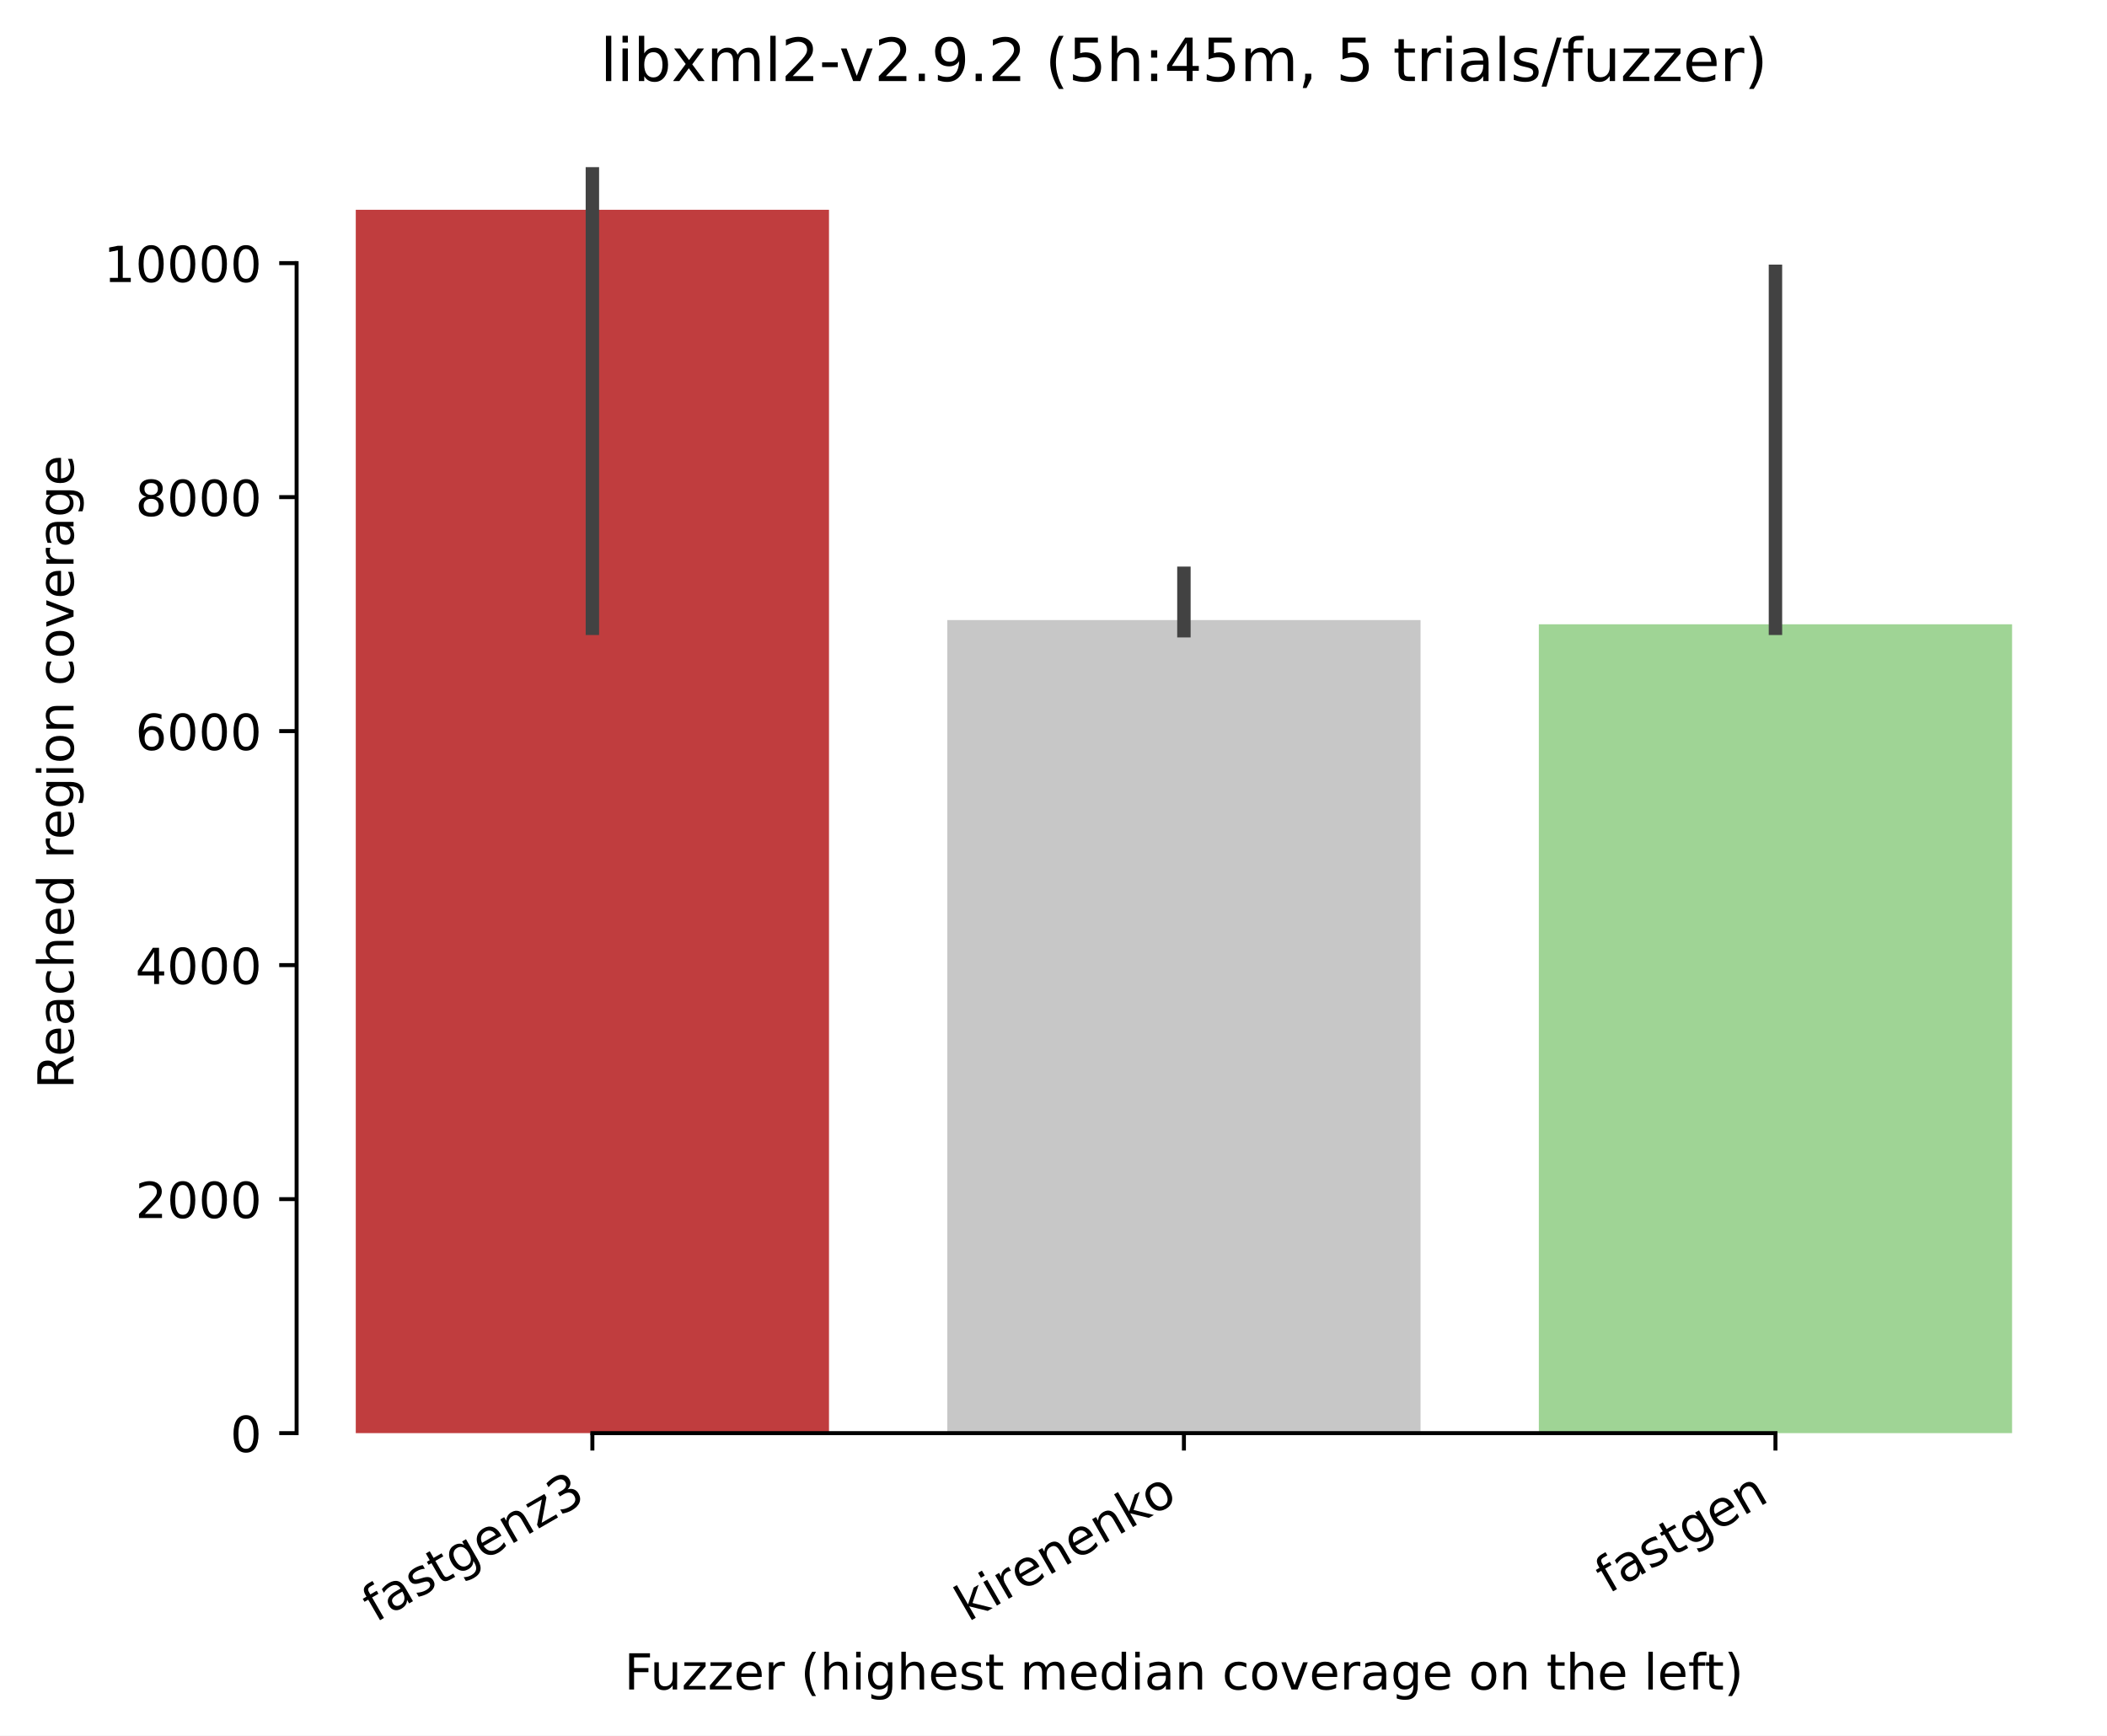
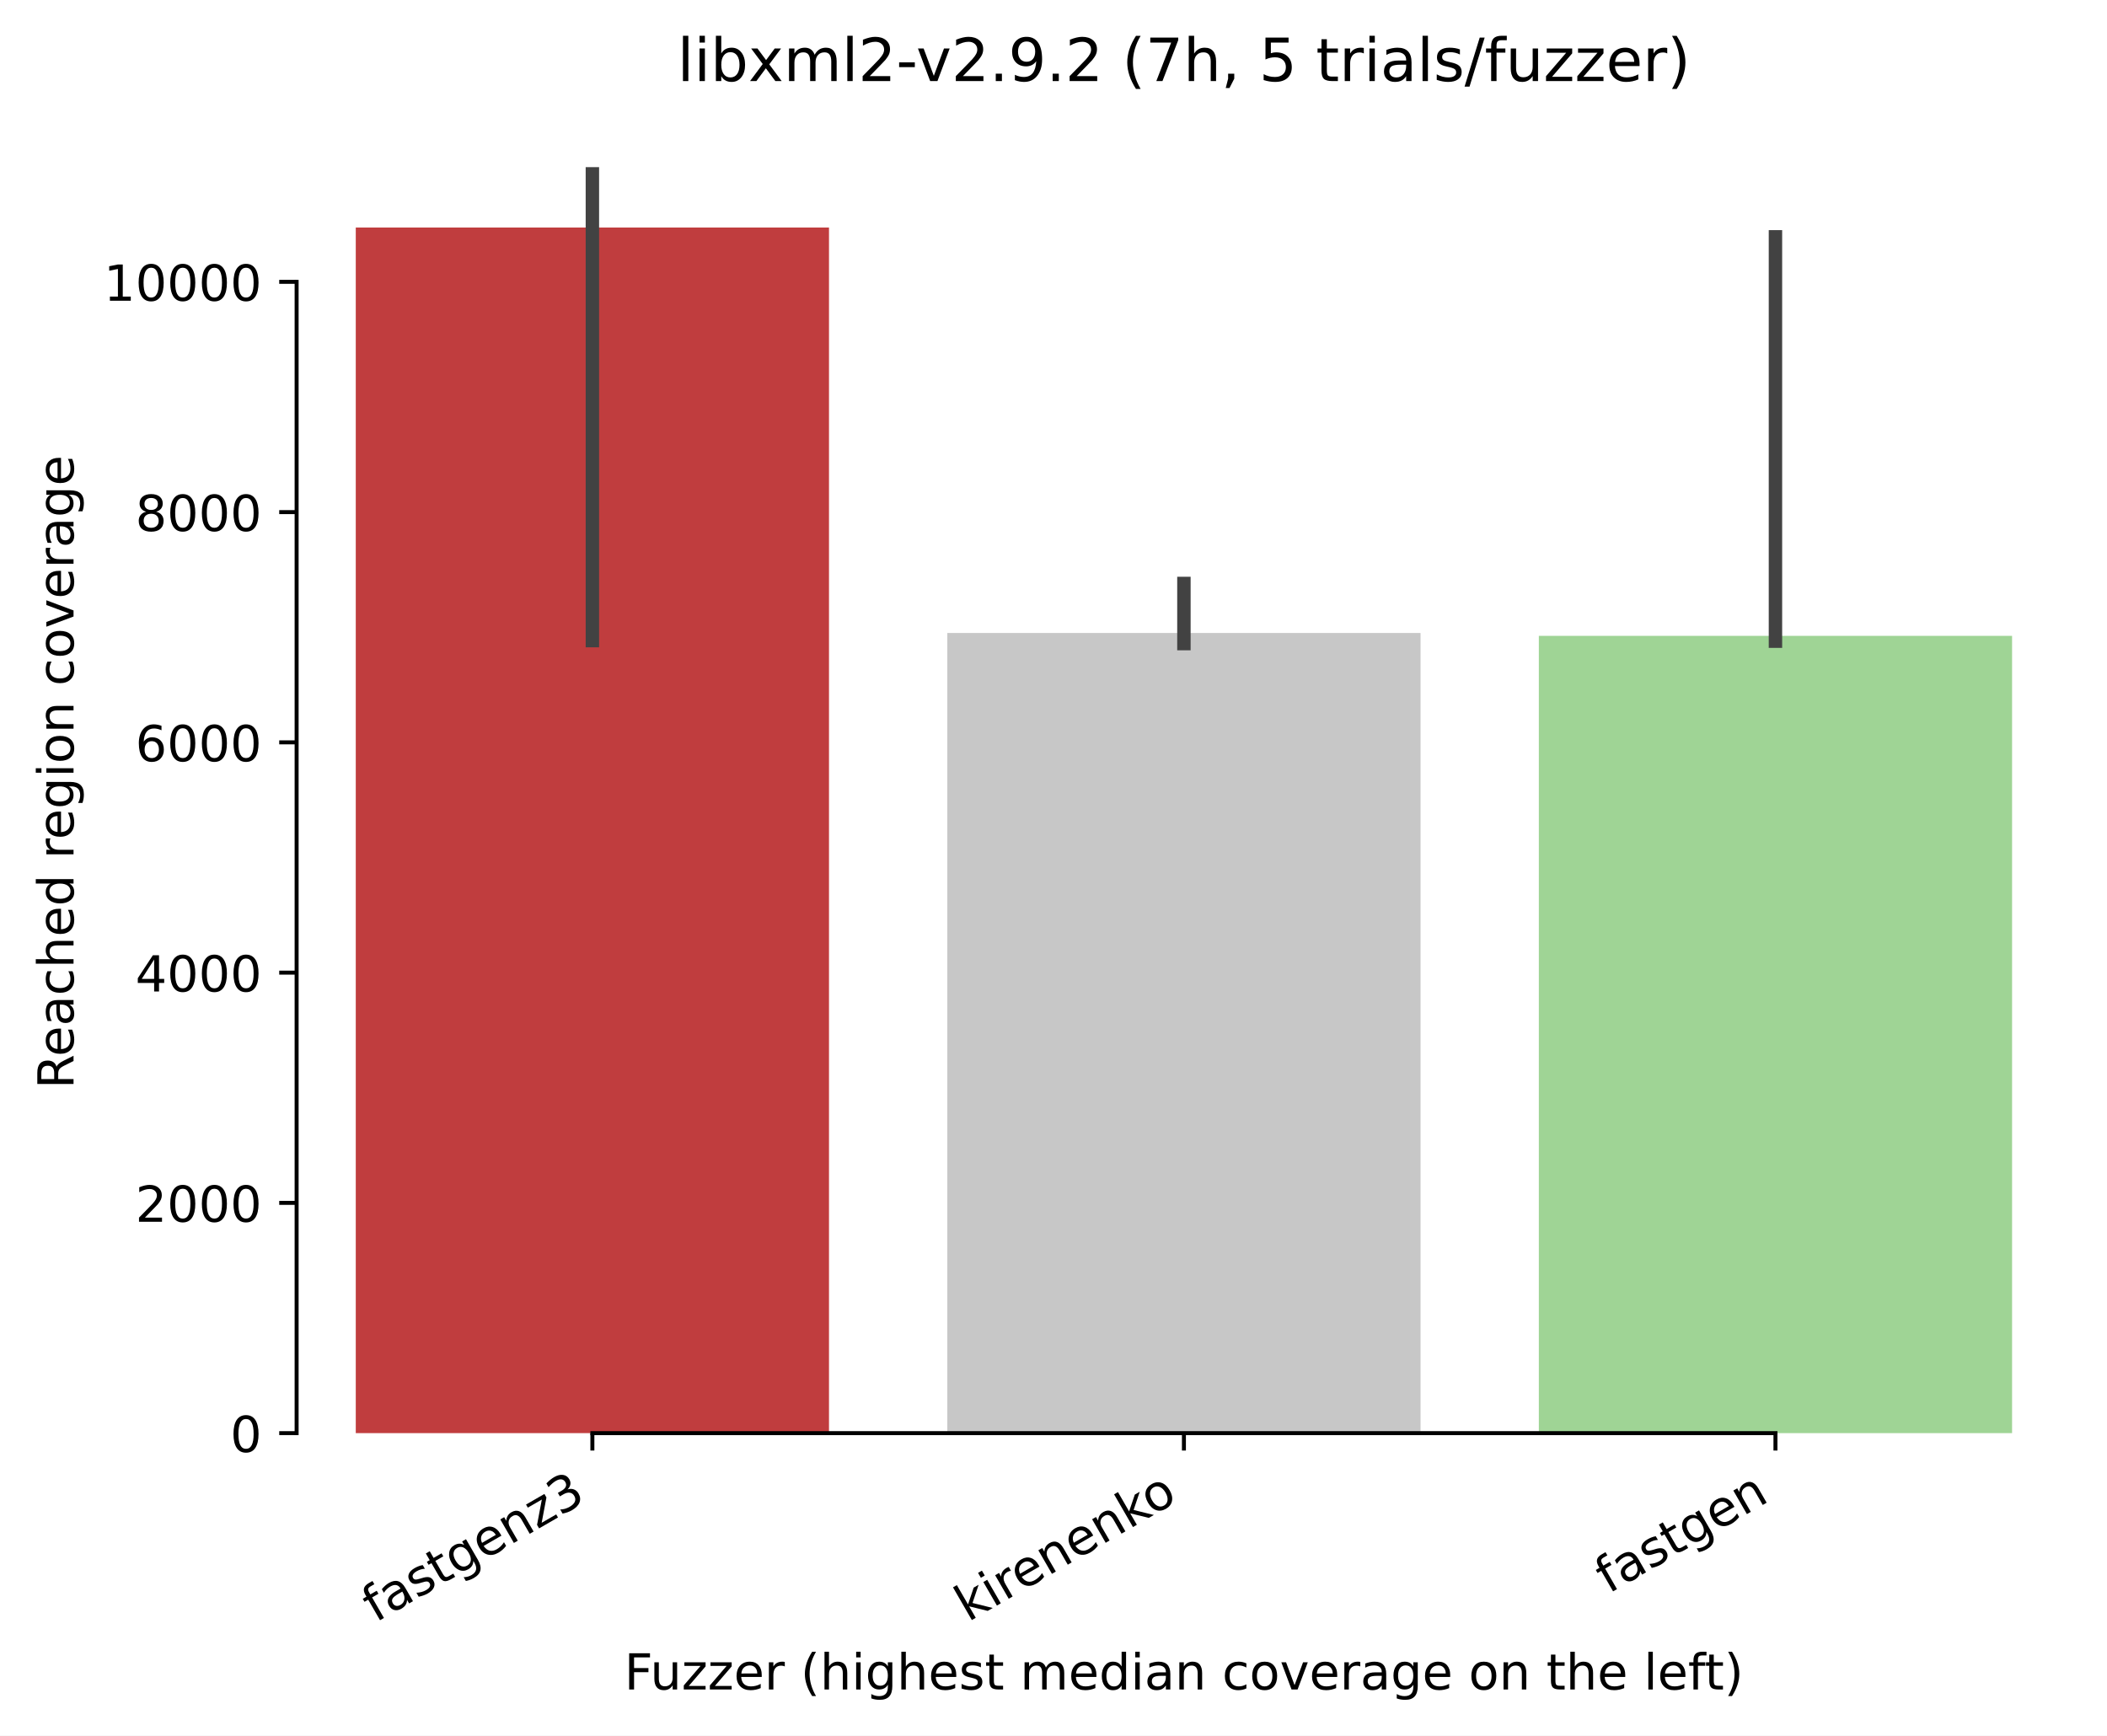
<svg xmlns="http://www.w3.org/2000/svg" xmlns:xlink="http://www.w3.org/1999/xlink" height="349.304pt" version="1.1" viewBox="0 0 424.011 349.304" width="424.011pt">
  <defs>
    <style type="text/css">*{stroke-linecap:butt;stroke-linejoin:round;}</style>
  </defs>
  <g id="figure_1">
    <g id="patch_1">
      <path d="M 0 349.304  L 424.011 349.304  L 424.011 -0  L 0 -0  z " style="fill:#ffffff;" />
    </g>
    <g id="axes_1">
      <g id="patch_2">
        <path d="M 59.691 288.43  L 416.811 288.43  L 416.811 22.318  L 59.691 22.318  z " style="fill:#ffffff;" />
      </g>
      <g id="patch_3">
-         <path clip-path="url(#p9a0d6e5370)" d="M 71.595 288.43  L 166.827 288.43  L 166.827 42.219  L 71.595 42.219  z " style="fill:#c03d3e;" />
+         <path clip-path="url(#pc8c74249b9)" d="M 71.595 288.43  L 166.827 288.43  L 166.827 45.788  L 71.595 45.788  z " style="fill:#c03d3e;" />
      </g>
      <g id="patch_4">
-         <path clip-path="url(#p9a0d6e5370)" d="M 190.635 288.43  L 285.867 288.43  L 285.867 124.8  L 190.635 124.8  z " style="fill:#c7c7c7;" />
+         <path clip-path="url(#pc8c74249b9)" d="M 190.635 288.43  L 285.867 288.43  L 285.867 127.394  L 190.635 127.394  z " style="fill:#c7c7c7;" />
      </g>
      <g id="patch_5">
-         <path clip-path="url(#p9a0d6e5370)" d="M 309.675 288.43  L 404.907 288.43  L 404.907 125.647  L 309.675 125.647  z " style="fill:#9fd495;" />
+         <path clip-path="url(#pc8c74249b9)" d="M 309.675 288.43  L 404.907 288.43  L 404.907 127.974  L 309.675 127.974  z " style="fill:#9fd495;" />
      </g>
      <g id="matplotlib.axis_1">
        <g id="xtick_1">
          <g id="line2d_1">
            <defs>
-               <path d="M 0 0  L 0 3.5  " id="m1c0fe455ed" style="stroke:#000000;stroke-width:0.8;" />
+               <path d="M 0 0  L 0 3.5  " id="me34c4eecdb" style="stroke:#000000;stroke-width:0.8;" />
            </defs>
            <g>
-               <use style="stroke:#000000;stroke-width:0.8;" x="119.211" xlink:href="#m1c0fe455ed" y="288.43" />
+               <use style="stroke:#000000;stroke-width:0.8;" x="119.211" xlink:href="#me34c4eecdb" y="288.43" />
            </g>
          </g>
          <g id="text_1">
            <g transform="translate(75.53797 326.6246)rotate(-30)scale(0.1 -0.1)">
              <defs>
                <path d="M 37.109 75.984  L 37.109 68.5  L 28.516 68.5  Q 23.688 68.5 21.797 66.547  Q 19.922 64.594 19.922 59.516  L 19.922 54.688  L 34.719 54.688  L 34.719 47.703  L 19.922 47.703  L 19.922 0  L 10.891 0  L 10.891 47.703  L 2.297 47.703  L 2.297 54.688  L 10.891 54.688  L 10.891 58.5  Q 10.891 67.625 15.141 71.797  Q 19.391 75.984 28.609 75.984  z " id="DejaVuSans-102" />
                <path d="M 34.281 27.484  Q 23.391 27.484 19.188 25  Q 14.984 22.516 14.984 16.5  Q 14.984 11.719 18.141 8.906  Q 21.297 6.109 26.703 6.109  Q 34.188 6.109 38.703 11.406  Q 43.219 16.703 43.219 25.484  L 43.219 27.484  z M 52.203 31.203  L 52.203 0  L 43.219 0  L 43.219 8.297  Q 40.141 3.328 35.547 0.953  Q 30.953 -1.422 24.312 -1.422  Q 15.922 -1.422 10.953 3.297  Q 6 8.016 6 15.922  Q 6 25.141 12.172 29.828  Q 18.359 34.516 30.609 34.516  L 43.219 34.516  L 43.219 35.406  Q 43.219 41.609 39.141 45  Q 35.062 48.391 27.688 48.391  Q 23 48.391 18.547 47.266  Q 14.109 46.141 10.016 43.891  L 10.016 52.203  Q 14.938 54.109 19.578 55.047  Q 24.219 56 28.609 56  Q 40.484 56 46.344 49.844  Q 52.203 43.703 52.203 31.203  z " id="DejaVuSans-97" />
                <path d="M 44.281 53.078  L 44.281 44.578  Q 40.484 46.531 36.375 47.5  Q 32.281 48.484 27.875 48.484  Q 21.188 48.484 17.844 46.438  Q 14.5 44.391 14.5 40.281  Q 14.5 37.156 16.891 35.375  Q 19.281 33.594 26.516 31.984  L 29.594 31.297  Q 39.156 29.25 43.188 25.516  Q 47.219 21.781 47.219 15.094  Q 47.219 7.469 41.188 3.016  Q 35.156 -1.422 24.609 -1.422  Q 20.219 -1.422 15.453 -0.562  Q 10.688 0.297 5.422 2  L 5.422 11.281  Q 10.406 8.688 15.234 7.391  Q 20.062 6.109 24.812 6.109  Q 31.156 6.109 34.562 8.281  Q 37.984 10.453 37.984 14.406  Q 37.984 18.062 35.516 20.016  Q 33.062 21.969 24.703 23.781  L 21.578 24.516  Q 13.234 26.266 9.516 29.906  Q 5.812 33.547 5.812 39.891  Q 5.812 47.609 11.281 51.797  Q 16.75 56 26.812 56  Q 31.781 56 36.172 55.266  Q 40.578 54.547 44.281 53.078  z " id="DejaVuSans-115" />
                <path d="M 18.312 70.219  L 18.312 54.688  L 36.812 54.688  L 36.812 47.703  L 18.312 47.703  L 18.312 18.016  Q 18.312 11.328 20.141 9.422  Q 21.969 7.516 27.594 7.516  L 36.812 7.516  L 36.812 0  L 27.594 0  Q 17.188 0 13.234 3.875  Q 9.281 7.766 9.281 18.016  L 9.281 47.703  L 2.688 47.703  L 2.688 54.688  L 9.281 54.688  L 9.281 70.219  z " id="DejaVuSans-116" />
                <path d="M 45.406 27.984  Q 45.406 37.75 41.375 43.109  Q 37.359 48.484 30.078 48.484  Q 22.859 48.484 18.828 43.109  Q 14.797 37.75 14.797 27.984  Q 14.797 18.266 18.828 12.891  Q 22.859 7.516 30.078 7.516  Q 37.359 7.516 41.375 12.891  Q 45.406 18.266 45.406 27.984  z M 54.391 6.781  Q 54.391 -7.172 48.188 -13.984  Q 42 -20.797 29.203 -20.797  Q 24.469 -20.797 20.266 -20.094  Q 16.062 -19.391 12.109 -17.922  L 12.109 -9.188  Q 16.062 -11.328 19.922 -12.344  Q 23.781 -13.375 27.781 -13.375  Q 36.625 -13.375 41.016 -8.766  Q 45.406 -4.156 45.406 5.172  L 45.406 9.625  Q 42.625 4.781 38.281 2.391  Q 33.938 0 27.875 0  Q 17.828 0 11.672 7.656  Q 5.516 15.328 5.516 27.984  Q 5.516 40.672 11.672 48.328  Q 17.828 56 27.875 56  Q 33.938 56 38.281 53.609  Q 42.625 51.219 45.406 46.391  L 45.406 54.688  L 54.391 54.688  z " id="DejaVuSans-103" />
                <path d="M 56.203 29.594  L 56.203 25.203  L 14.891 25.203  Q 15.484 15.922 20.484 11.062  Q 25.484 6.203 34.422 6.203  Q 39.594 6.203 44.453 7.469  Q 49.312 8.734 54.109 11.281  L 54.109 2.781  Q 49.266 0.734 44.188 -0.344  Q 39.109 -1.422 33.891 -1.422  Q 20.797 -1.422 13.156 6.188  Q 5.516 13.812 5.516 26.812  Q 5.516 40.234 12.766 48.109  Q 20.016 56 32.328 56  Q 43.359 56 49.781 48.891  Q 56.203 41.797 56.203 29.594  z M 47.219 32.234  Q 47.125 39.594 43.094 43.984  Q 39.062 48.391 32.422 48.391  Q 24.906 48.391 20.391 44.141  Q 15.875 39.891 15.188 32.172  z " id="DejaVuSans-101" />
                <path d="M 54.891 33.016  L 54.891 0  L 45.906 0  L 45.906 32.719  Q 45.906 40.484 42.875 44.328  Q 39.844 48.188 33.797 48.188  Q 26.516 48.188 22.312 43.547  Q 18.109 38.922 18.109 30.906  L 18.109 0  L 9.078 0  L 9.078 54.688  L 18.109 54.688  L 18.109 46.188  Q 21.344 51.125 25.703 53.562  Q 30.078 56 35.797 56  Q 45.219 56 50.047 50.172  Q 54.891 44.344 54.891 33.016  z " id="DejaVuSans-110" />
                <path d="M 5.516 54.688  L 48.188 54.688  L 48.188 46.484  L 14.406 7.172  L 48.188 7.172  L 48.188 0  L 4.297 0  L 4.297 8.203  L 38.094 47.516  L 5.516 47.516  z " id="DejaVuSans-122" />
                <path d="M 40.578 39.312  Q 47.656 37.797 51.625 33  Q 55.609 28.219 55.609 21.188  Q 55.609 10.406 48.188 4.484  Q 40.766 -1.422 27.094 -1.422  Q 22.516 -1.422 17.656 -0.516  Q 12.797 0.391 7.625 2.203  L 7.625 11.719  Q 11.719 9.328 16.594 8.109  Q 21.484 6.891 26.812 6.891  Q 36.078 6.891 40.938 10.547  Q 45.797 14.203 45.797 21.188  Q 45.797 27.641 41.281 31.266  Q 36.766 34.906 28.719 34.906  L 20.219 34.906  L 20.219 43.016  L 29.109 43.016  Q 36.375 43.016 40.234 45.922  Q 44.094 48.828 44.094 54.297  Q 44.094 59.906 40.109 62.906  Q 36.141 65.922 28.719 65.922  Q 24.656 65.922 20.016 65.031  Q 15.375 64.156 9.812 62.312  L 9.812 71.094  Q 15.438 72.656 20.344 73.438  Q 25.25 74.219 29.594 74.219  Q 40.828 74.219 47.359 69.109  Q 53.906 64.016 53.906 55.328  Q 53.906 49.266 50.438 45.094  Q 46.969 40.922 40.578 39.312  z " id="DejaVuSans-51" />
              </defs>
              <use xlink:href="#DejaVuSans-102" />
              <use x="35.205" xlink:href="#DejaVuSans-97" />
              <use x="96.484" xlink:href="#DejaVuSans-115" />
              <use x="148.584" xlink:href="#DejaVuSans-116" />
              <use x="187.793" xlink:href="#DejaVuSans-103" />
              <use x="251.27" xlink:href="#DejaVuSans-101" />
              <use x="312.793" xlink:href="#DejaVuSans-110" />
              <use x="376.172" xlink:href="#DejaVuSans-122" />
              <use x="428.662" xlink:href="#DejaVuSans-51" />
            </g>
          </g>
        </g>
        <g id="xtick_2">
          <g id="line2d_2">
            <g>
-               <use style="stroke:#000000;stroke-width:0.8;" x="238.251" xlink:href="#m1c0fe455ed" y="288.43" />
+               <use style="stroke:#000000;stroke-width:0.8;" x="238.251" xlink:href="#me34c4eecdb" y="288.43" />
            </g>
          </g>
          <g id="text_2">
            <g transform="translate(194.7904 326.502)rotate(-30)scale(0.1 -0.1)">
              <defs>
                <path d="M 9.078 75.984  L 18.109 75.984  L 18.109 31.109  L 44.922 54.688  L 56.391 54.688  L 27.391 29.109  L 57.625 0  L 45.906 0  L 18.109 26.703  L 18.109 0  L 9.078 0  z " id="DejaVuSans-107" />
                <path d="M 9.422 54.688  L 18.406 54.688  L 18.406 0  L 9.422 0  z M 9.422 75.984  L 18.406 75.984  L 18.406 64.594  L 9.422 64.594  z " id="DejaVuSans-105" />
                <path d="M 41.109 46.297  Q 39.594 47.172 37.812 47.578  Q 36.031 48 33.891 48  Q 26.266 48 22.188 43.047  Q 18.109 38.094 18.109 28.812  L 18.109 0  L 9.078 0  L 9.078 54.688  L 18.109 54.688  L 18.109 46.188  Q 20.953 51.172 25.484 53.578  Q 30.031 56 36.531 56  Q 37.453 56 38.578 55.875  Q 39.703 55.766 41.062 55.516  z " id="DejaVuSans-114" />
                <path d="M 30.609 48.391  Q 23.391 48.391 19.188 42.75  Q 14.984 37.109 14.984 27.297  Q 14.984 17.484 19.156 11.844  Q 23.344 6.203 30.609 6.203  Q 37.797 6.203 41.984 11.859  Q 46.188 17.531 46.188 27.297  Q 46.188 37.016 41.984 42.703  Q 37.797 48.391 30.609 48.391  z M 30.609 56  Q 42.328 56 49.016 48.375  Q 55.719 40.766 55.719 27.297  Q 55.719 13.875 49.016 6.219  Q 42.328 -1.422 30.609 -1.422  Q 18.844 -1.422 12.172 6.219  Q 5.516 13.875 5.516 27.297  Q 5.516 40.766 12.172 48.375  Q 18.844 56 30.609 56  z " id="DejaVuSans-111" />
              </defs>
              <use xlink:href="#DejaVuSans-107" />
              <use x="57.91" xlink:href="#DejaVuSans-105" />
              <use x="85.693" xlink:href="#DejaVuSans-114" />
              <use x="124.557" xlink:href="#DejaVuSans-101" />
              <use x="186.08" xlink:href="#DejaVuSans-110" />
              <use x="249.459" xlink:href="#DejaVuSans-101" />
              <use x="310.982" xlink:href="#DejaVuSans-110" />
              <use x="374.361" xlink:href="#DejaVuSans-107" />
              <use x="428.646" xlink:href="#DejaVuSans-111" />
            </g>
          </g>
        </g>
        <g id="xtick_3">
          <g id="line2d_3">
            <g>
-               <use style="stroke:#000000;stroke-width:0.8;" x="357.291" xlink:href="#m1c0fe455ed" y="288.43" />
+               <use style="stroke:#000000;stroke-width:0.8;" x="357.291" xlink:href="#me34c4eecdb" y="288.43" />
            </g>
          </g>
          <g id="text_3">
            <g transform="translate(323.6733 320.8192)rotate(-30)scale(0.1 -0.1)">
              <use xlink:href="#DejaVuSans-102" />
              <use x="35.205" xlink:href="#DejaVuSans-97" />
              <use x="96.484" xlink:href="#DejaVuSans-115" />
              <use x="148.584" xlink:href="#DejaVuSans-116" />
              <use x="187.793" xlink:href="#DejaVuSans-103" />
              <use x="251.27" xlink:href="#DejaVuSans-101" />
              <use x="312.793" xlink:href="#DejaVuSans-110" />
            </g>
          </g>
        </g>
        <g id="text_4">
          <g transform="translate(125.6327 340.0241)scale(0.1 -0.1)">
            <defs>
              <path d="M 9.812 72.906  L 51.703 72.906  L 51.703 64.594  L 19.672 64.594  L 19.672 43.109  L 48.578 43.109  L 48.578 34.812  L 19.672 34.812  L 19.672 0  L 9.812 0  z " id="DejaVuSans-70" />
              <path d="M 8.5 21.578  L 8.5 54.688  L 17.484 54.688  L 17.484 21.922  Q 17.484 14.156 20.5 10.266  Q 23.531 6.391 29.594 6.391  Q 36.859 6.391 41.078 11.031  Q 45.312 15.672 45.312 23.688  L 45.312 54.688  L 54.297 54.688  L 54.297 0  L 45.312 0  L 45.312 8.406  Q 42.047 3.422 37.719 1  Q 33.406 -1.422 27.688 -1.422  Q 18.266 -1.422 13.375 4.438  Q 8.5 10.297 8.5 21.578  z M 31.109 56  z " id="DejaVuSans-117" />
              <path id="DejaVuSans-32" />
              <path d="M 31 75.875  Q 24.469 64.656 21.281 53.656  Q 18.109 42.672 18.109 31.391  Q 18.109 20.125 21.312 9.062  Q 24.516 -2 31 -13.188  L 23.188 -13.188  Q 15.875 -1.703 12.234 9.375  Q 8.594 20.453 8.594 31.391  Q 8.594 42.281 12.203 53.312  Q 15.828 64.359 23.188 75.875  z " id="DejaVuSans-40" />
              <path d="M 54.891 33.016  L 54.891 0  L 45.906 0  L 45.906 32.719  Q 45.906 40.484 42.875 44.328  Q 39.844 48.188 33.797 48.188  Q 26.516 48.188 22.312 43.547  Q 18.109 38.922 18.109 30.906  L 18.109 0  L 9.078 0  L 9.078 75.984  L 18.109 75.984  L 18.109 46.188  Q 21.344 51.125 25.703 53.562  Q 30.078 56 35.797 56  Q 45.219 56 50.047 50.172  Q 54.891 44.344 54.891 33.016  z " id="DejaVuSans-104" />
              <path d="M 52 44.188  Q 55.375 50.25 60.062 53.125  Q 64.75 56 71.094 56  Q 79.641 56 84.281 50.016  Q 88.922 44.047 88.922 33.016  L 88.922 0  L 79.891 0  L 79.891 32.719  Q 79.891 40.578 77.094 44.375  Q 74.312 48.188 68.609 48.188  Q 61.625 48.188 57.562 43.547  Q 53.516 38.922 53.516 30.906  L 53.516 0  L 44.484 0  L 44.484 32.719  Q 44.484 40.625 41.703 44.406  Q 38.922 48.188 33.109 48.188  Q 26.219 48.188 22.156 43.531  Q 18.109 38.875 18.109 30.906  L 18.109 0  L 9.078 0  L 9.078 54.688  L 18.109 54.688  L 18.109 46.188  Q 21.188 51.219 25.484 53.609  Q 29.781 56 35.688 56  Q 41.656 56 45.828 52.969  Q 50 49.953 52 44.188  z " id="DejaVuSans-109" />
              <path d="M 45.406 46.391  L 45.406 75.984  L 54.391 75.984  L 54.391 0  L 45.406 0  L 45.406 8.203  Q 42.578 3.328 38.25 0.953  Q 33.938 -1.422 27.875 -1.422  Q 17.969 -1.422 11.734 6.484  Q 5.516 14.406 5.516 27.297  Q 5.516 40.188 11.734 48.094  Q 17.969 56 27.875 56  Q 33.938 56 38.25 53.625  Q 42.578 51.266 45.406 46.391  z M 14.797 27.297  Q 14.797 17.391 18.875 11.75  Q 22.953 6.109 30.078 6.109  Q 37.203 6.109 41.297 11.75  Q 45.406 17.391 45.406 27.297  Q 45.406 37.203 41.297 42.844  Q 37.203 48.484 30.078 48.484  Q 22.953 48.484 18.875 42.844  Q 14.797 37.203 14.797 27.297  z " id="DejaVuSans-100" />
              <path d="M 48.781 52.594  L 48.781 44.188  Q 44.969 46.297 41.141 47.344  Q 37.312 48.391 33.406 48.391  Q 24.656 48.391 19.812 42.844  Q 14.984 37.312 14.984 27.297  Q 14.984 17.281 19.812 11.734  Q 24.656 6.203 33.406 6.203  Q 37.312 6.203 41.141 7.25  Q 44.969 8.297 48.781 10.406  L 48.781 2.094  Q 45.016 0.344 40.984 -0.531  Q 36.969 -1.422 32.422 -1.422  Q 20.062 -1.422 12.781 6.344  Q 5.516 14.109 5.516 27.297  Q 5.516 40.672 12.859 48.328  Q 20.219 56 33.016 56  Q 37.156 56 41.109 55.141  Q 45.062 54.297 48.781 52.594  z " id="DejaVuSans-99" />
              <path d="M 2.984 54.688  L 12.5 54.688  L 29.594 8.797  L 46.688 54.688  L 56.203 54.688  L 35.688 0  L 23.484 0  z " id="DejaVuSans-118" />
              <path d="M 9.422 75.984  L 18.406 75.984  L 18.406 0  L 9.422 0  z " id="DejaVuSans-108" />
              <path d="M 8.016 75.875  L 15.828 75.875  Q 23.141 64.359 26.781 53.312  Q 30.422 42.281 30.422 31.391  Q 30.422 20.453 26.781 9.375  Q 23.141 -1.703 15.828 -13.188  L 8.016 -13.188  Q 14.5 -2 17.703 9.062  Q 20.906 20.125 20.906 31.391  Q 20.906 42.672 17.703 53.656  Q 14.5 64.656 8.016 75.875  z " id="DejaVuSans-41" />
            </defs>
            <use xlink:href="#DejaVuSans-70" />
            <use x="52.02" xlink:href="#DejaVuSans-117" />
            <use x="115.398" xlink:href="#DejaVuSans-122" />
            <use x="167.889" xlink:href="#DejaVuSans-122" />
            <use x="220.379" xlink:href="#DejaVuSans-101" />
            <use x="281.902" xlink:href="#DejaVuSans-114" />
            <use x="323.016" xlink:href="#DejaVuSans-32" />
            <use x="354.803" xlink:href="#DejaVuSans-40" />
            <use x="393.816" xlink:href="#DejaVuSans-104" />
            <use x="457.195" xlink:href="#DejaVuSans-105" />
            <use x="484.979" xlink:href="#DejaVuSans-103" />
            <use x="548.455" xlink:href="#DejaVuSans-104" />
            <use x="611.834" xlink:href="#DejaVuSans-101" />
            <use x="673.357" xlink:href="#DejaVuSans-115" />
            <use x="725.457" xlink:href="#DejaVuSans-116" />
            <use x="764.666" xlink:href="#DejaVuSans-32" />
            <use x="796.453" xlink:href="#DejaVuSans-109" />
            <use x="893.865" xlink:href="#DejaVuSans-101" />
            <use x="955.389" xlink:href="#DejaVuSans-100" />
            <use x="1018.865" xlink:href="#DejaVuSans-105" />
            <use x="1046.648" xlink:href="#DejaVuSans-97" />
            <use x="1107.928" xlink:href="#DejaVuSans-110" />
            <use x="1171.307" xlink:href="#DejaVuSans-32" />
            <use x="1203.094" xlink:href="#DejaVuSans-99" />
            <use x="1258.074" xlink:href="#DejaVuSans-111" />
            <use x="1319.256" xlink:href="#DejaVuSans-118" />
            <use x="1378.436" xlink:href="#DejaVuSans-101" />
            <use x="1439.959" xlink:href="#DejaVuSans-114" />
            <use x="1481.072" xlink:href="#DejaVuSans-97" />
            <use x="1542.352" xlink:href="#DejaVuSans-103" />
            <use x="1605.828" xlink:href="#DejaVuSans-101" />
            <use x="1667.352" xlink:href="#DejaVuSans-32" />
            <use x="1699.139" xlink:href="#DejaVuSans-111" />
            <use x="1760.32" xlink:href="#DejaVuSans-110" />
            <use x="1823.699" xlink:href="#DejaVuSans-32" />
            <use x="1855.486" xlink:href="#DejaVuSans-116" />
            <use x="1894.695" xlink:href="#DejaVuSans-104" />
            <use x="1958.074" xlink:href="#DejaVuSans-101" />
            <use x="2019.598" xlink:href="#DejaVuSans-32" />
            <use x="2051.385" xlink:href="#DejaVuSans-108" />
            <use x="2079.168" xlink:href="#DejaVuSans-101" />
            <use x="2140.691" xlink:href="#DejaVuSans-102" />
            <use x="2174.146" xlink:href="#DejaVuSans-116" />
            <use x="2213.355" xlink:href="#DejaVuSans-41" />
          </g>
        </g>
      </g>
      <g id="matplotlib.axis_2">
        <g id="ytick_1">
          <g id="line2d_4">
            <defs>
-               <path d="M 0 0  L -3.5 0  " id="m452410afb6" style="stroke:#000000;stroke-width:0.8;" />
+               <path d="M 0 0  L -3.5 0  " id="m2d8ff4beef" style="stroke:#000000;stroke-width:0.8;" />
            </defs>
            <g>
-               <use style="stroke:#000000;stroke-width:0.8;" x="59.691" xlink:href="#m452410afb6" y="288.43" />
+               <use style="stroke:#000000;stroke-width:0.8;" x="59.691" xlink:href="#m2d8ff4beef" y="288.43" />
            </g>
          </g>
          <g id="text_5">
            <g transform="translate(46.32812 292.2293)scale(0.1 -0.1)">
              <defs>
                <path d="M 31.781 66.406  Q 24.172 66.406 20.328 58.906  Q 16.5 51.422 16.5 36.375  Q 16.5 21.391 20.328 13.891  Q 24.172 6.391 31.781 6.391  Q 39.453 6.391 43.281 13.891  Q 47.125 21.391 47.125 36.375  Q 47.125 51.422 43.281 58.906  Q 39.453 66.406 31.781 66.406  z M 31.781 74.219  Q 44.047 74.219 50.516 64.516  Q 56.984 54.828 56.984 36.375  Q 56.984 17.969 50.516 8.266  Q 44.047 -1.422 31.781 -1.422  Q 19.531 -1.422 13.062 8.266  Q 6.594 17.969 6.594 36.375  Q 6.594 54.828 13.062 64.516  Q 19.531 74.219 31.781 74.219  z " id="DejaVuSans-48" />
              </defs>
              <use xlink:href="#DejaVuSans-48" />
            </g>
          </g>
        </g>
        <g id="ytick_2">
          <g id="line2d_5">
            <g>
-               <use style="stroke:#000000;stroke-width:0.8;" x="59.691" xlink:href="#m452410afb6" y="241.335" />
+               <use style="stroke:#000000;stroke-width:0.8;" x="59.691" xlink:href="#m2d8ff4beef" y="242.089" />
            </g>
          </g>
          <g id="text_6">
-             <g transform="translate(27.24063 245.1347)scale(0.1 -0.1)">
+             <g transform="translate(27.24063 245.8881)scale(0.1 -0.1)">
              <defs>
                <path d="M 19.188 8.297  L 53.609 8.297  L 53.609 0  L 7.328 0  L 7.328 8.297  Q 12.938 14.109 22.625 23.891  Q 32.328 33.688 34.812 36.531  Q 39.547 41.844 41.422 45.531  Q 43.312 49.219 43.312 52.781  Q 43.312 58.594 39.234 62.25  Q 35.156 65.922 28.609 65.922  Q 23.969 65.922 18.812 64.312  Q 13.672 62.703 7.812 59.422  L 7.812 69.391  Q 13.766 71.781 18.938 73  Q 24.125 74.219 28.422 74.219  Q 39.75 74.219 46.484 68.547  Q 53.219 62.891 53.219 53.422  Q 53.219 48.922 51.531 44.891  Q 49.859 40.875 45.406 35.406  Q 44.188 33.984 37.641 27.219  Q 31.109 20.453 19.188 8.297  z " id="DejaVuSans-50" />
              </defs>
              <use xlink:href="#DejaVuSans-50" />
              <use x="63.623" xlink:href="#DejaVuSans-48" />
              <use x="127.246" xlink:href="#DejaVuSans-48" />
              <use x="190.869" xlink:href="#DejaVuSans-48" />
            </g>
          </g>
        </g>
        <g id="ytick_3">
          <g id="line2d_6">
            <g>
-               <use style="stroke:#000000;stroke-width:0.8;" x="59.691" xlink:href="#m452410afb6" y="194.241" />
+               <use style="stroke:#000000;stroke-width:0.8;" x="59.691" xlink:href="#m2d8ff4beef" y="195.748" />
            </g>
          </g>
          <g id="text_7">
-             <g transform="translate(27.24063 198.04)scale(0.1 -0.1)">
+             <g transform="translate(27.24063 199.547)scale(0.1 -0.1)">
              <defs>
                <path d="M 37.797 64.312  L 12.891 25.391  L 37.797 25.391  z M 35.203 72.906  L 47.609 72.906  L 47.609 25.391  L 58.016 25.391  L 58.016 17.188  L 47.609 17.188  L 47.609 0  L 37.797 0  L 37.797 17.188  L 4.891 17.188  L 4.891 26.703  z " id="DejaVuSans-52" />
              </defs>
              <use xlink:href="#DejaVuSans-52" />
              <use x="63.623" xlink:href="#DejaVuSans-48" />
              <use x="127.246" xlink:href="#DejaVuSans-48" />
              <use x="190.869" xlink:href="#DejaVuSans-48" />
            </g>
          </g>
        </g>
        <g id="ytick_4">
          <g id="line2d_7">
            <g>
-               <use style="stroke:#000000;stroke-width:0.8;" x="59.691" xlink:href="#m452410afb6" y="147.146" />
+               <use style="stroke:#000000;stroke-width:0.8;" x="59.691" xlink:href="#m2d8ff4beef" y="149.407" />
            </g>
          </g>
          <g id="text_8">
-             <g transform="translate(27.24063 150.9453)scale(0.1 -0.1)">
+             <g transform="translate(27.24063 153.2058)scale(0.1 -0.1)">
              <defs>
                <path d="M 33.016 40.375  Q 26.375 40.375 22.484 35.828  Q 18.609 31.297 18.609 23.391  Q 18.609 15.531 22.484 10.953  Q 26.375 6.391 33.016 6.391  Q 39.656 6.391 43.531 10.953  Q 47.406 15.531 47.406 23.391  Q 47.406 31.297 43.531 35.828  Q 39.656 40.375 33.016 40.375  z M 52.594 71.297  L 52.594 62.312  Q 48.875 64.062 45.094 64.984  Q 41.312 65.922 37.594 65.922  Q 27.828 65.922 22.672 59.328  Q 17.531 52.734 16.797 39.406  Q 19.672 43.656 24.016 45.922  Q 28.375 48.188 33.594 48.188  Q 44.578 48.188 50.953 41.516  Q 57.328 34.859 57.328 23.391  Q 57.328 12.156 50.688 5.359  Q 44.047 -1.422 33.016 -1.422  Q 20.359 -1.422 13.672 8.266  Q 6.984 17.969 6.984 36.375  Q 6.984 53.656 15.188 63.938  Q 23.391 74.219 37.203 74.219  Q 40.922 74.219 44.703 73.484  Q 48.484 72.75 52.594 71.297  z " id="DejaVuSans-54" />
              </defs>
              <use xlink:href="#DejaVuSans-54" />
              <use x="63.623" xlink:href="#DejaVuSans-48" />
              <use x="127.246" xlink:href="#DejaVuSans-48" />
              <use x="190.869" xlink:href="#DejaVuSans-48" />
            </g>
          </g>
        </g>
        <g id="ytick_5">
          <g id="line2d_8">
            <g>
-               <use style="stroke:#000000;stroke-width:0.8;" x="59.691" xlink:href="#m452410afb6" y="100.051" />
+               <use style="stroke:#000000;stroke-width:0.8;" x="59.691" xlink:href="#m2d8ff4beef" y="103.065" />
            </g>
          </g>
          <g id="text_9">
-             <g transform="translate(27.24063 103.8506)scale(0.1 -0.1)">
+             <g transform="translate(27.24063 106.8646)scale(0.1 -0.1)">
              <defs>
                <path d="M 31.781 34.625  Q 24.75 34.625 20.719 30.859  Q 16.703 27.094 16.703 20.516  Q 16.703 13.922 20.719 10.156  Q 24.75 6.391 31.781 6.391  Q 38.812 6.391 42.859 10.172  Q 46.922 13.969 46.922 20.516  Q 46.922 27.094 42.891 30.859  Q 38.875 34.625 31.781 34.625  z M 21.922 38.812  Q 15.578 40.375 12.031 44.719  Q 8.5 49.078 8.5 55.328  Q 8.5 64.062 14.719 69.141  Q 20.953 74.219 31.781 74.219  Q 42.672 74.219 48.875 69.141  Q 55.078 64.062 55.078 55.328  Q 55.078 49.078 51.531 44.719  Q 48 40.375 41.703 38.812  Q 48.828 37.156 52.797 32.312  Q 56.781 27.484 56.781 20.516  Q 56.781 9.906 50.312 4.234  Q 43.844 -1.422 31.781 -1.422  Q 19.734 -1.422 13.25 4.234  Q 6.781 9.906 6.781 20.516  Q 6.781 27.484 10.781 32.312  Q 14.797 37.156 21.922 38.812  z M 18.312 54.391  Q 18.312 48.734 21.844 45.562  Q 25.391 42.391 31.781 42.391  Q 38.141 42.391 41.719 45.562  Q 45.312 48.734 45.312 54.391  Q 45.312 60.062 41.719 63.234  Q 38.141 66.406 31.781 66.406  Q 25.391 66.406 21.844 63.234  Q 18.312 60.062 18.312 54.391  z " id="DejaVuSans-56" />
              </defs>
              <use xlink:href="#DejaVuSans-56" />
              <use x="63.623" xlink:href="#DejaVuSans-48" />
              <use x="127.246" xlink:href="#DejaVuSans-48" />
              <use x="190.869" xlink:href="#DejaVuSans-48" />
            </g>
          </g>
        </g>
        <g id="ytick_6">
          <g id="line2d_9">
            <g>
-               <use style="stroke:#000000;stroke-width:0.8;" x="59.691" xlink:href="#m452410afb6" y="52.957" />
+               <use style="stroke:#000000;stroke-width:0.8;" x="59.691" xlink:href="#m2d8ff4beef" y="56.724" />
            </g>
          </g>
          <g id="text_10">
-             <g transform="translate(20.87813 56.75596)scale(0.1 -0.1)">
+             <g transform="translate(20.87813 60.52336)scale(0.1 -0.1)">
              <defs>
                <path d="M 12.406 8.297  L 28.516 8.297  L 28.516 63.922  L 10.984 60.406  L 10.984 69.391  L 28.422 72.906  L 38.281 72.906  L 38.281 8.297  L 54.391 8.297  L 54.391 0  L 12.406 0  z " id="DejaVuSans-49" />
              </defs>
              <use xlink:href="#DejaVuSans-49" />
              <use x="63.623" xlink:href="#DejaVuSans-48" />
              <use x="127.246" xlink:href="#DejaVuSans-48" />
              <use x="190.869" xlink:href="#DejaVuSans-48" />
              <use x="254.492" xlink:href="#DejaVuSans-48" />
            </g>
          </g>
        </g>
        <g id="text_11">
          <g transform="translate(14.79844 219.1366)rotate(-90)scale(0.1 -0.1)">
            <defs>
              <path d="M 44.391 34.188  Q 47.562 33.109 50.562 29.594  Q 53.562 26.078 56.594 19.922  L 66.609 0  L 56 0  L 46.688 18.703  Q 43.062 26.031 39.672 28.422  Q 36.281 30.812 30.422 30.812  L 19.672 30.812  L 19.672 0  L 9.812 0  L 9.812 72.906  L 32.078 72.906  Q 44.578 72.906 50.734 67.672  Q 56.891 62.453 56.891 51.906  Q 56.891 45.016 53.688 40.469  Q 50.484 35.938 44.391 34.188  z M 19.672 64.797  L 19.672 38.922  L 32.078 38.922  Q 39.203 38.922 42.844 42.219  Q 46.484 45.516 46.484 51.906  Q 46.484 58.297 42.844 61.547  Q 39.203 64.797 32.078 64.797  z " id="DejaVuSans-82" />
            </defs>
            <use xlink:href="#DejaVuSans-82" />
            <use x="64.982" xlink:href="#DejaVuSans-101" />
            <use x="126.506" xlink:href="#DejaVuSans-97" />
            <use x="187.785" xlink:href="#DejaVuSans-99" />
            <use x="242.766" xlink:href="#DejaVuSans-104" />
            <use x="306.145" xlink:href="#DejaVuSans-101" />
            <use x="367.668" xlink:href="#DejaVuSans-100" />
            <use x="431.145" xlink:href="#DejaVuSans-32" />
            <use x="462.932" xlink:href="#DejaVuSans-114" />
            <use x="501.795" xlink:href="#DejaVuSans-101" />
            <use x="563.318" xlink:href="#DejaVuSans-103" />
            <use x="626.795" xlink:href="#DejaVuSans-105" />
            <use x="654.578" xlink:href="#DejaVuSans-111" />
            <use x="715.76" xlink:href="#DejaVuSans-110" />
            <use x="779.139" xlink:href="#DejaVuSans-32" />
            <use x="810.926" xlink:href="#DejaVuSans-99" />
            <use x="865.906" xlink:href="#DejaVuSans-111" />
            <use x="927.088" xlink:href="#DejaVuSans-118" />
            <use x="986.268" xlink:href="#DejaVuSans-101" />
            <use x="1047.791" xlink:href="#DejaVuSans-114" />
            <use x="1088.904" xlink:href="#DejaVuSans-97" />
            <use x="1150.184" xlink:href="#DejaVuSans-103" />
            <use x="1213.66" xlink:href="#DejaVuSans-101" />
          </g>
        </g>
      </g>
      <g id="line2d_10">
-         <path clip-path="url(#p9a0d6e5370)" d="M 119.211 126.448  L 119.211 34.99  " style="fill:none;stroke:#424242;stroke-linecap:square;stroke-width:2.7;" />
+         <path clip-path="url(#pc8c74249b9)" d="M 119.211 128.924  L 119.211 34.99  " style="fill:none;stroke:#424242;stroke-linecap:square;stroke-width:2.7;" />
      </g>
      <g id="line2d_11">
-         <path clip-path="url(#p9a0d6e5370)" d="M 238.251 126.942  L 238.251 115.381  " style="fill:none;stroke:#424242;stroke-linecap:square;stroke-width:2.7;" />
+         <path clip-path="url(#pc8c74249b9)" d="M 238.251 129.526  L 238.251 117.431  " style="fill:none;stroke:#424242;stroke-linecap:square;stroke-width:2.7;" />
      </g>
      <g id="line2d_12">
-         <path clip-path="url(#p9a0d6e5370)" d="M 357.291 126.448  L 357.291 54.605  " style="fill:none;stroke:#424242;stroke-linecap:square;stroke-width:2.7;" />
+         <path clip-path="url(#pc8c74249b9)" d="M 357.291 129.04  L 357.291 47.664  " style="fill:none;stroke:#424242;stroke-linecap:square;stroke-width:2.7;" />
      </g>
      <g id="patch_6">
-         <path d="M 59.691 288.43  L 59.691 52.957  " style="fill:none;stroke:#000000;stroke-linecap:square;stroke-linejoin:miter;stroke-width:0.8;" />
+         <path d="M 59.691 288.43  L 59.691 56.724  " style="fill:none;stroke:#000000;stroke-linecap:square;stroke-linejoin:miter;stroke-width:0.8;" />
      </g>
      <g id="patch_7">
        <path d="M 119.211 288.43  L 357.291 288.43  " style="fill:none;stroke:#000000;stroke-linecap:square;stroke-linejoin:miter;stroke-width:0.8;" />
      </g>
      <g id="text_12">
-         <g transform="translate(120.8081 16.31812)scale(0.12 -0.12)">
+         <g transform="translate(136.3088 16.31812)scale(0.12 -0.12)">
          <defs>
            <path d="M 48.688 27.297  Q 48.688 37.203 44.609 42.844  Q 40.531 48.484 33.406 48.484  Q 26.266 48.484 22.188 42.844  Q 18.109 37.203 18.109 27.297  Q 18.109 17.391 22.188 11.75  Q 26.266 6.109 33.406 6.109  Q 40.531 6.109 44.609 11.75  Q 48.688 17.391 48.688 27.297  z M 18.109 46.391  Q 20.953 51.266 25.266 53.625  Q 29.594 56 35.594 56  Q 45.562 56 51.781 48.094  Q 58.016 40.188 58.016 27.297  Q 58.016 14.406 51.781 6.484  Q 45.562 -1.422 35.594 -1.422  Q 29.594 -1.422 25.266 0.953  Q 20.953 3.328 18.109 8.203  L 18.109 0  L 9.078 0  L 9.078 75.984  L 18.109 75.984  z " id="DejaVuSans-98" />
            <path d="M 54.891 54.688  L 35.109 28.078  L 55.906 0  L 45.312 0  L 29.391 21.484  L 13.484 0  L 2.875 0  L 24.125 28.609  L 4.688 54.688  L 15.281 54.688  L 29.781 35.203  L 44.281 54.688  z " id="DejaVuSans-120" />
            <path d="M 4.891 31.391  L 31.203 31.391  L 31.203 23.391  L 4.891 23.391  z " id="DejaVuSans-45" />
            <path d="M 10.688 12.406  L 21 12.406  L 21 0  L 10.688 0  z " id="DejaVuSans-46" />
            <path d="M 10.984 1.516  L 10.984 10.5  Q 14.703 8.734 18.5 7.812  Q 22.312 6.891 25.984 6.891  Q 35.75 6.891 40.891 13.453  Q 46.047 20.016 46.781 33.406  Q 43.953 29.203 39.594 26.953  Q 35.25 24.703 29.984 24.703  Q 19.047 24.703 12.672 31.312  Q 6.297 37.938 6.297 49.422  Q 6.297 60.641 12.938 67.422  Q 19.578 74.219 30.609 74.219  Q 43.266 74.219 49.922 64.516  Q 56.594 54.828 56.594 36.375  Q 56.594 19.141 48.406 8.859  Q 40.234 -1.422 26.422 -1.422  Q 22.703 -1.422 18.891 -0.688  Q 15.094 0.047 10.984 1.516  z M 30.609 32.422  Q 37.25 32.422 41.125 36.953  Q 45.016 41.5 45.016 49.422  Q 45.016 57.281 41.125 61.844  Q 37.25 66.406 30.609 66.406  Q 23.969 66.406 20.094 61.844  Q 16.219 57.281 16.219 49.422  Q 16.219 41.5 20.094 36.953  Q 23.969 32.422 30.609 32.422  z " id="DejaVuSans-57" />
+             <path d="M 8.203 72.906  L 55.078 72.906  L 55.078 68.703  L 28.609 0  L 18.312 0  L 43.219 64.594  L 8.203 64.594  z " id="DejaVuSans-55" />
+             <path d="M 11.719 12.406  L 22.016 12.406  L 22.016 4  L 14.016 -11.625  L 7.719 -11.625  L 11.719 4  z " id="DejaVuSans-44" />
            <path d="M 10.797 72.906  L 49.516 72.906  L 49.516 64.594  L 19.828 64.594  L 19.828 46.734  Q 21.969 47.469 24.109 47.828  Q 26.266 48.188 28.422 48.188  Q 40.625 48.188 47.75 41.5  Q 54.891 34.812 54.891 23.391  Q 54.891 11.625 47.562 5.094  Q 40.234 -1.422 26.906 -1.422  Q 22.312 -1.422 17.547 -0.641  Q 12.797 0.141 7.719 1.703  L 7.719 11.625  Q 12.109 9.234 16.797 8.062  Q 21.484 6.891 26.703 6.891  Q 35.156 6.891 40.078 11.328  Q 45.016 15.766 45.016 23.391  Q 45.016 31 40.078 35.438  Q 35.156 39.891 26.703 39.891  Q 22.75 39.891 18.812 39.016  Q 14.891 38.141 10.797 36.281  z " id="DejaVuSans-53" />
-             <path d="M 11.719 12.406  L 22.016 12.406  L 22.016 0  L 11.719 0  z M 11.719 51.703  L 22.016 51.703  L 22.016 39.312  L 11.719 39.312  z " id="DejaVuSans-58" />
-             <path d="M 11.719 12.406  L 22.016 12.406  L 22.016 4  L 14.016 -11.625  L 7.719 -11.625  L 11.719 4  z " id="DejaVuSans-44" />
            <path d="M 25.391 72.906  L 33.688 72.906  L 8.297 -9.281  L 0 -9.281  z " id="DejaVuSans-47" />
          </defs>
          <use xlink:href="#DejaVuSans-108" />
          <use x="27.783" xlink:href="#DejaVuSans-105" />
          <use x="55.566" xlink:href="#DejaVuSans-98" />
          <use x="119.043" xlink:href="#DejaVuSans-120" />
          <use x="178.223" xlink:href="#DejaVuSans-109" />
          <use x="275.635" xlink:href="#DejaVuSans-108" />
          <use x="303.418" xlink:href="#DejaVuSans-50" />
          <use x="367.041" xlink:href="#DejaVuSans-45" />
          <use x="400.5" xlink:href="#DejaVuSans-118" />
          <use x="459.68" xlink:href="#DejaVuSans-50" />
          <use x="523.303" xlink:href="#DejaVuSans-46" />
          <use x="555.09" xlink:href="#DejaVuSans-57" />
          <use x="618.713" xlink:href="#DejaVuSans-46" />
          <use x="650.5" xlink:href="#DejaVuSans-50" />
          <use x="714.123" xlink:href="#DejaVuSans-32" />
          <use x="745.91" xlink:href="#DejaVuSans-40" />
-           <use x="784.924" xlink:href="#DejaVuSans-53" />
+           <use x="784.924" xlink:href="#DejaVuSans-55" />
          <use x="848.547" xlink:href="#DejaVuSans-104" />
-           <use x="911.926" xlink:href="#DejaVuSans-58" />
-           <use x="945.617" xlink:href="#DejaVuSans-52" />
-           <use x="1009.24" xlink:href="#DejaVuSans-53" />
-           <use x="1072.863" xlink:href="#DejaVuSans-109" />
-           <use x="1170.275" xlink:href="#DejaVuSans-44" />
-           <use x="1202.062" xlink:href="#DejaVuSans-32" />
-           <use x="1233.85" xlink:href="#DejaVuSans-53" />
-           <use x="1297.473" xlink:href="#DejaVuSans-32" />
-           <use x="1329.26" xlink:href="#DejaVuSans-116" />
-           <use x="1368.469" xlink:href="#DejaVuSans-114" />
-           <use x="1409.582" xlink:href="#DejaVuSans-105" />
-           <use x="1437.365" xlink:href="#DejaVuSans-97" />
-           <use x="1498.645" xlink:href="#DejaVuSans-108" />
-           <use x="1526.428" xlink:href="#DejaVuSans-115" />
-           <use x="1578.527" xlink:href="#DejaVuSans-47" />
-           <use x="1612.219" xlink:href="#DejaVuSans-102" />
-           <use x="1647.424" xlink:href="#DejaVuSans-117" />
-           <use x="1710.803" xlink:href="#DejaVuSans-122" />
-           <use x="1763.293" xlink:href="#DejaVuSans-122" />
-           <use x="1815.783" xlink:href="#DejaVuSans-101" />
-           <use x="1877.307" xlink:href="#DejaVuSans-114" />
-           <use x="1918.42" xlink:href="#DejaVuSans-41" />
+           <use x="911.926" xlink:href="#DejaVuSans-44" />
+           <use x="943.713" xlink:href="#DejaVuSans-32" />
+           <use x="975.5" xlink:href="#DejaVuSans-53" />
+           <use x="1039.123" xlink:href="#DejaVuSans-32" />
+           <use x="1070.91" xlink:href="#DejaVuSans-116" />
+           <use x="1110.119" xlink:href="#DejaVuSans-114" />
+           <use x="1151.232" xlink:href="#DejaVuSans-105" />
+           <use x="1179.016" xlink:href="#DejaVuSans-97" />
+           <use x="1240.295" xlink:href="#DejaVuSans-108" />
+           <use x="1268.078" xlink:href="#DejaVuSans-115" />
+           <use x="1320.178" xlink:href="#DejaVuSans-47" />
+           <use x="1353.869" xlink:href="#DejaVuSans-102" />
+           <use x="1389.074" xlink:href="#DejaVuSans-117" />
+           <use x="1452.453" xlink:href="#DejaVuSans-122" />
+           <use x="1504.943" xlink:href="#DejaVuSans-122" />
+           <use x="1557.434" xlink:href="#DejaVuSans-101" />
+           <use x="1618.957" xlink:href="#DejaVuSans-114" />
+           <use x="1660.07" xlink:href="#DejaVuSans-41" />
        </g>
      </g>
    </g>
  </g>
  <defs>
-     <clipPath id="p9a0d6e5370">
+     <clipPath id="pc8c74249b9">
      <rect height="266.112" width="357.12" x="59.691" y="22.318" />
    </clipPath>
  </defs>
</svg>
